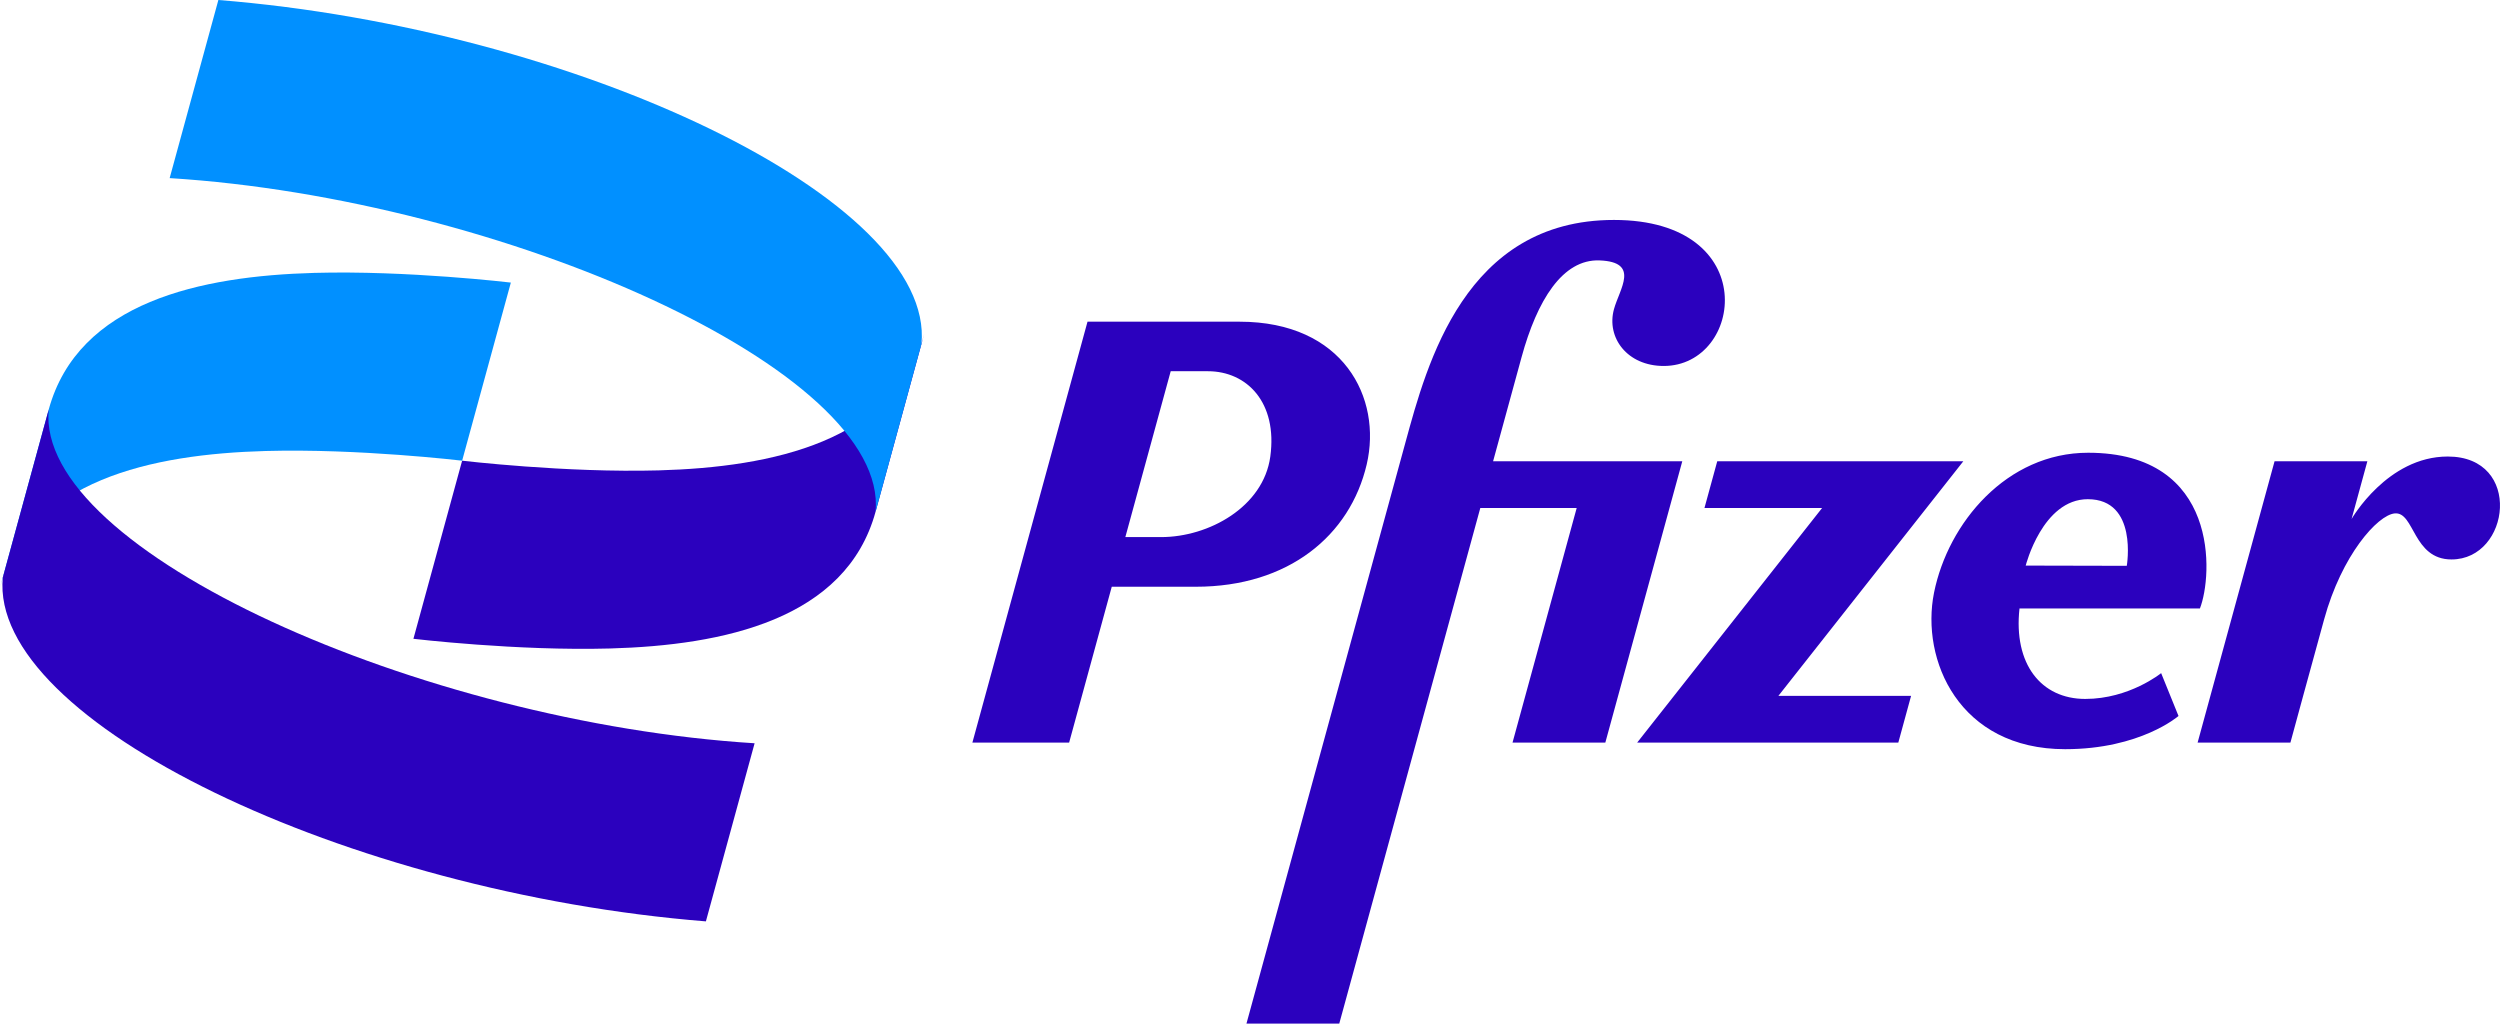
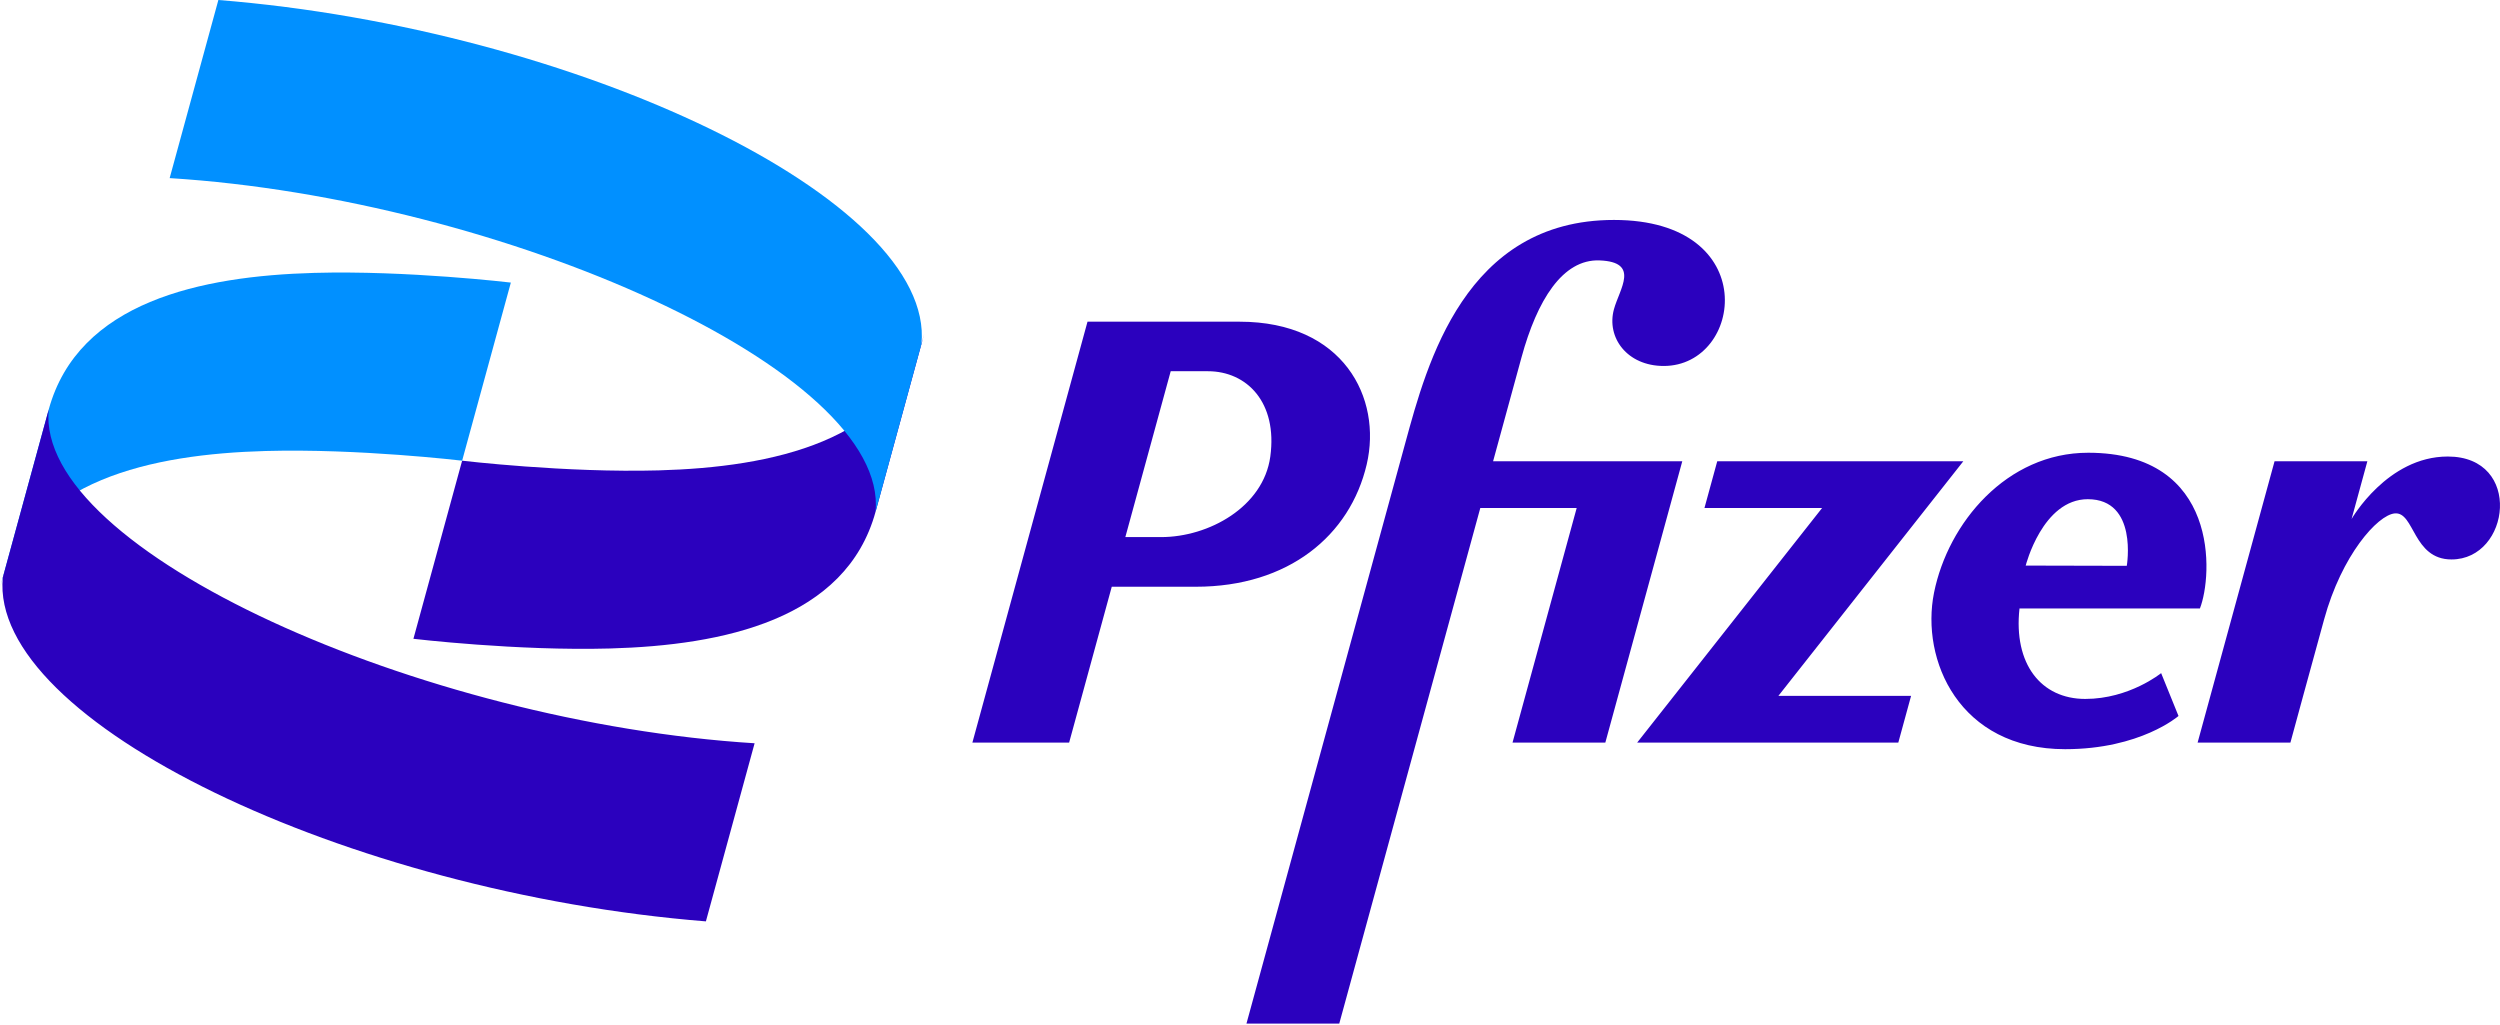
- <svg xmlns="http://www.w3.org/2000/svg" id="svg352" version="1.1" width="999.999" height="409.434">
-   <defs id="defs349" />
-   <path style="fill:#0190ff;fill-opacity:1;stroke:none;stroke-width:0.201px;stroke-linecap:butt;stroke-linejoin:miter;stroke-opacity:1" d="m 19.486,163.83 c 11.799,-43.138 60.942,-53.405 106.187,-54.673 37.195,-1.043 78.666,3.876 78.666,3.876 l -19.486,71.243 c 0,0 -41.471,-4.918 -78.666,-3.876 C 60.942,181.668 11.799,191.935 0,235.073 Z" id="path4664" />
-   <path id="path4655" d="m 645.576,87.98 c -59.564,4e-4 -74.824,57.647 -83.363,88.869 l -63.627,232.584 h 37.121 l 56.412,-206.23 h 38.555 l -25.666,93.842 h 37.121 l 30.781,-112.539 h -75.674 c 3.877,-14.184 8.012,-29.296 11.383,-41.617 6.224,-22.755 16.39,-39.28 31.176,-38.725 16.341,0.614 8.025,11.344 5.787,19.525 -3.096,11.318 5.262,22.699 19.906,22.699 31.808,0 39.652,-58.408 -19.912,-58.408 z M 435.002,128.678 v 0.002 l -46.051,168.365 h 38.699 l 17.053,-62.348 h 33.615 c 37.092,0 61.707,-20.472 68.363,-48.928 6.215,-26.569 -9.303,-57.092 -50.867,-57.092 -20.272,4e-4 -40.54,0 -60.812,0 z m 33.281,19.812 h 14.879 c 15.578,0 27.937,12.47 24.953,34.172 -2.766,20.117 -24.611,32.176 -43.658,32.176 h -14.322 z m 366.977,32.607 c -32.539,0 -56.012,27.993 -61.645,55.969 -5.413,26.883 10.004,62.607 52.447,62.607 30.166,0 45.338,-13.283 45.338,-13.283 l -6.943,-17.139 c 0,0 -12.682,10.322 -30.354,10.322 -17.671,0 -28.757,-13.949 -26.305,-36.178 h 72.162 c 5.159,-13.09 7.984,-62.299 -44.701,-62.299 z m 143.84,1.514 c -24.202,0 -38.471,24.992 -38.471,24.992 l 6.316,-23.096 h -37.121 l -30.781,112.537 h 37.121 c 0,0 8.939,-32.88 13.488,-49.295 7.023,-25.659 21.346,-41.727 28.232,-42.385 7.958,-0.76 7.196,18.416 22.717,18.416 23.544,0 28.623,-41.17 -1.498,-41.17 z m -292.203,1.896 -5.115,18.699 h 47.053 l -73.971,93.838 h 104.457 l 5.113,-18.699 h -53.078 l 73.969,-93.838 z m 148.225,15.172 v 0.002 c 20.182,0 15.59,26.648 15.59,26.648 l -40.432,-0.094 c 0,0 6.706,-26.557 24.842,-26.557 z" style="fill:#2b01be;fill-opacity:1;stroke:none;stroke-width:0.201px;stroke-linecap:butt;stroke-linejoin:miter;stroke-opacity:1" />
-   <path style="fill:#2b01be;fill-opacity:1;stroke:none;stroke-width:0.201px;stroke-linecap:butt;stroke-linejoin:miter;stroke-opacity:1" d="M 301.842,297.307 C 168.722,289.006 14.025,220.342 19.486,163.83 L 1.12,230.981 C -4.452,288.638 139.051,357.092 282.356,368.55 Z" id="path4668" />
-   <path id="path4672" d="m 350.219,204.721 c -11.799,43.138 -60.942,53.405 -106.186,54.673 -37.195,1.043 -78.666,-3.876 -78.666,-3.876 l 19.486,-71.243 c 0,0 41.471,4.918 78.666,3.876 45.244,-1.268 94.387,-11.535 106.186,-54.673 z" style="fill:#2b01be;fill-opacity:1;stroke:none;stroke-width:0.201px;stroke-linecap:butt;stroke-linejoin:miter;stroke-opacity:1" />
-   <path id="path4674" d="m 67.863,71.243 c 133.12,8.301 287.817,76.966 282.356,133.478 l 18.367,-67.151 C 374.156,79.912 230.654,11.458 87.349,0 Z" style="fill:#0190ff;fill-opacity:1;stroke:none;stroke-width:0.201px;stroke-linecap:butt;stroke-linejoin:miter;stroke-opacity:1" />
+ <svg xmlns="http://www.w3.org/2000/svg" viewBox="0 0 1000 410">
+   <path fill="#0190ff" d="M19.486 163.83c11.799-43.138 60.942-53.405 106.187-54.673 37.195-1.043 78.666 3.876 78.666 3.876l-19.486 71.243s-41.471-4.918-78.666-3.876C60.942 181.668 11.799 191.935 0 235.073Z" />
+   <path fill="#2b01be" d="M645.576 87.98c-59.564 0-74.824 57.647-83.363 88.869l-63.627 232.584h37.121l56.412-206.23h38.555l-25.666 93.842h37.121l30.781-112.539h-75.674c3.877-14.184 8.012-29.296 11.383-41.617 6.224-22.755 16.39-39.28 31.176-38.725 16.341.614 8.025 11.344 5.787 19.525-3.096 11.318 5.262 22.699 19.906 22.699 31.808 0 39.652-58.408-19.912-58.408zM435.002 128.678v.002l-46.051 168.365h38.699l17.053-62.348h33.615c37.092 0 61.707-20.472 68.363-48.928 6.215-26.569-9.303-57.092-50.867-57.092-20.272 0-40.54 0-60.812 0zm33.281 19.812h14.879c15.578 0 27.937 12.47 24.953 34.172-2.766 20.117-24.611 32.176-43.658 32.176h-14.322zm366.977 32.607c-32.539 0-56.012 27.993-61.645 55.969-5.413 26.883 10.004 62.607 52.447 62.607 30.166 0 45.338-13.283 45.338-13.283l-6.943-17.139s-12.682 10.322-30.354 10.322c-17.671 0-28.757-13.949-26.305-36.178h72.162c5.159-13.09 7.984-62.299-44.701-62.299zm143.84 1.514c-24.202 0-38.471 24.992-38.471 24.992l6.316-23.096h-37.121l-30.781 112.537h37.121s8.939-32.88 13.488-49.295c7.023-25.659 21.346-41.727 28.232-42.385 7.958-.76 7.196 18.416 22.717 18.416 23.544 0 28.623-41.17-1.498-41.17zm-292.203 1.896-5.115 18.699h47.053l-73.971 93.838h104.457l5.113-18.699h-53.078l73.969-93.838zm148.225 15.172v.002c20.182 0 15.59 26.648 15.59 26.648l-40.432-.094s6.706-26.557 24.842-26.557zM301.842 297.307c-133.119-8.301-287.816-76.965-282.356-133.477l-18.366 67.151C-4.452 288.638 139.051 357.092 282.356 368.55Z" />
+   <path fill="#2b01be" d="M350.219 204.721c-11.799 43.138-60.942 53.405-106.186 54.673-37.195 1.043-78.666-3.876-78.666-3.876l19.486-71.243s41.471 4.918 78.666 3.876c45.244-1.268 94.387-11.535 106.186-54.673z" />
+   <path fill="#0190ff" d="M67.863 71.243c133.12 8.301 287.817 76.966 282.356 133.478l18.367-67.151C374.156 79.912 230.654 11.458 87.349 0Z" />
</svg>
